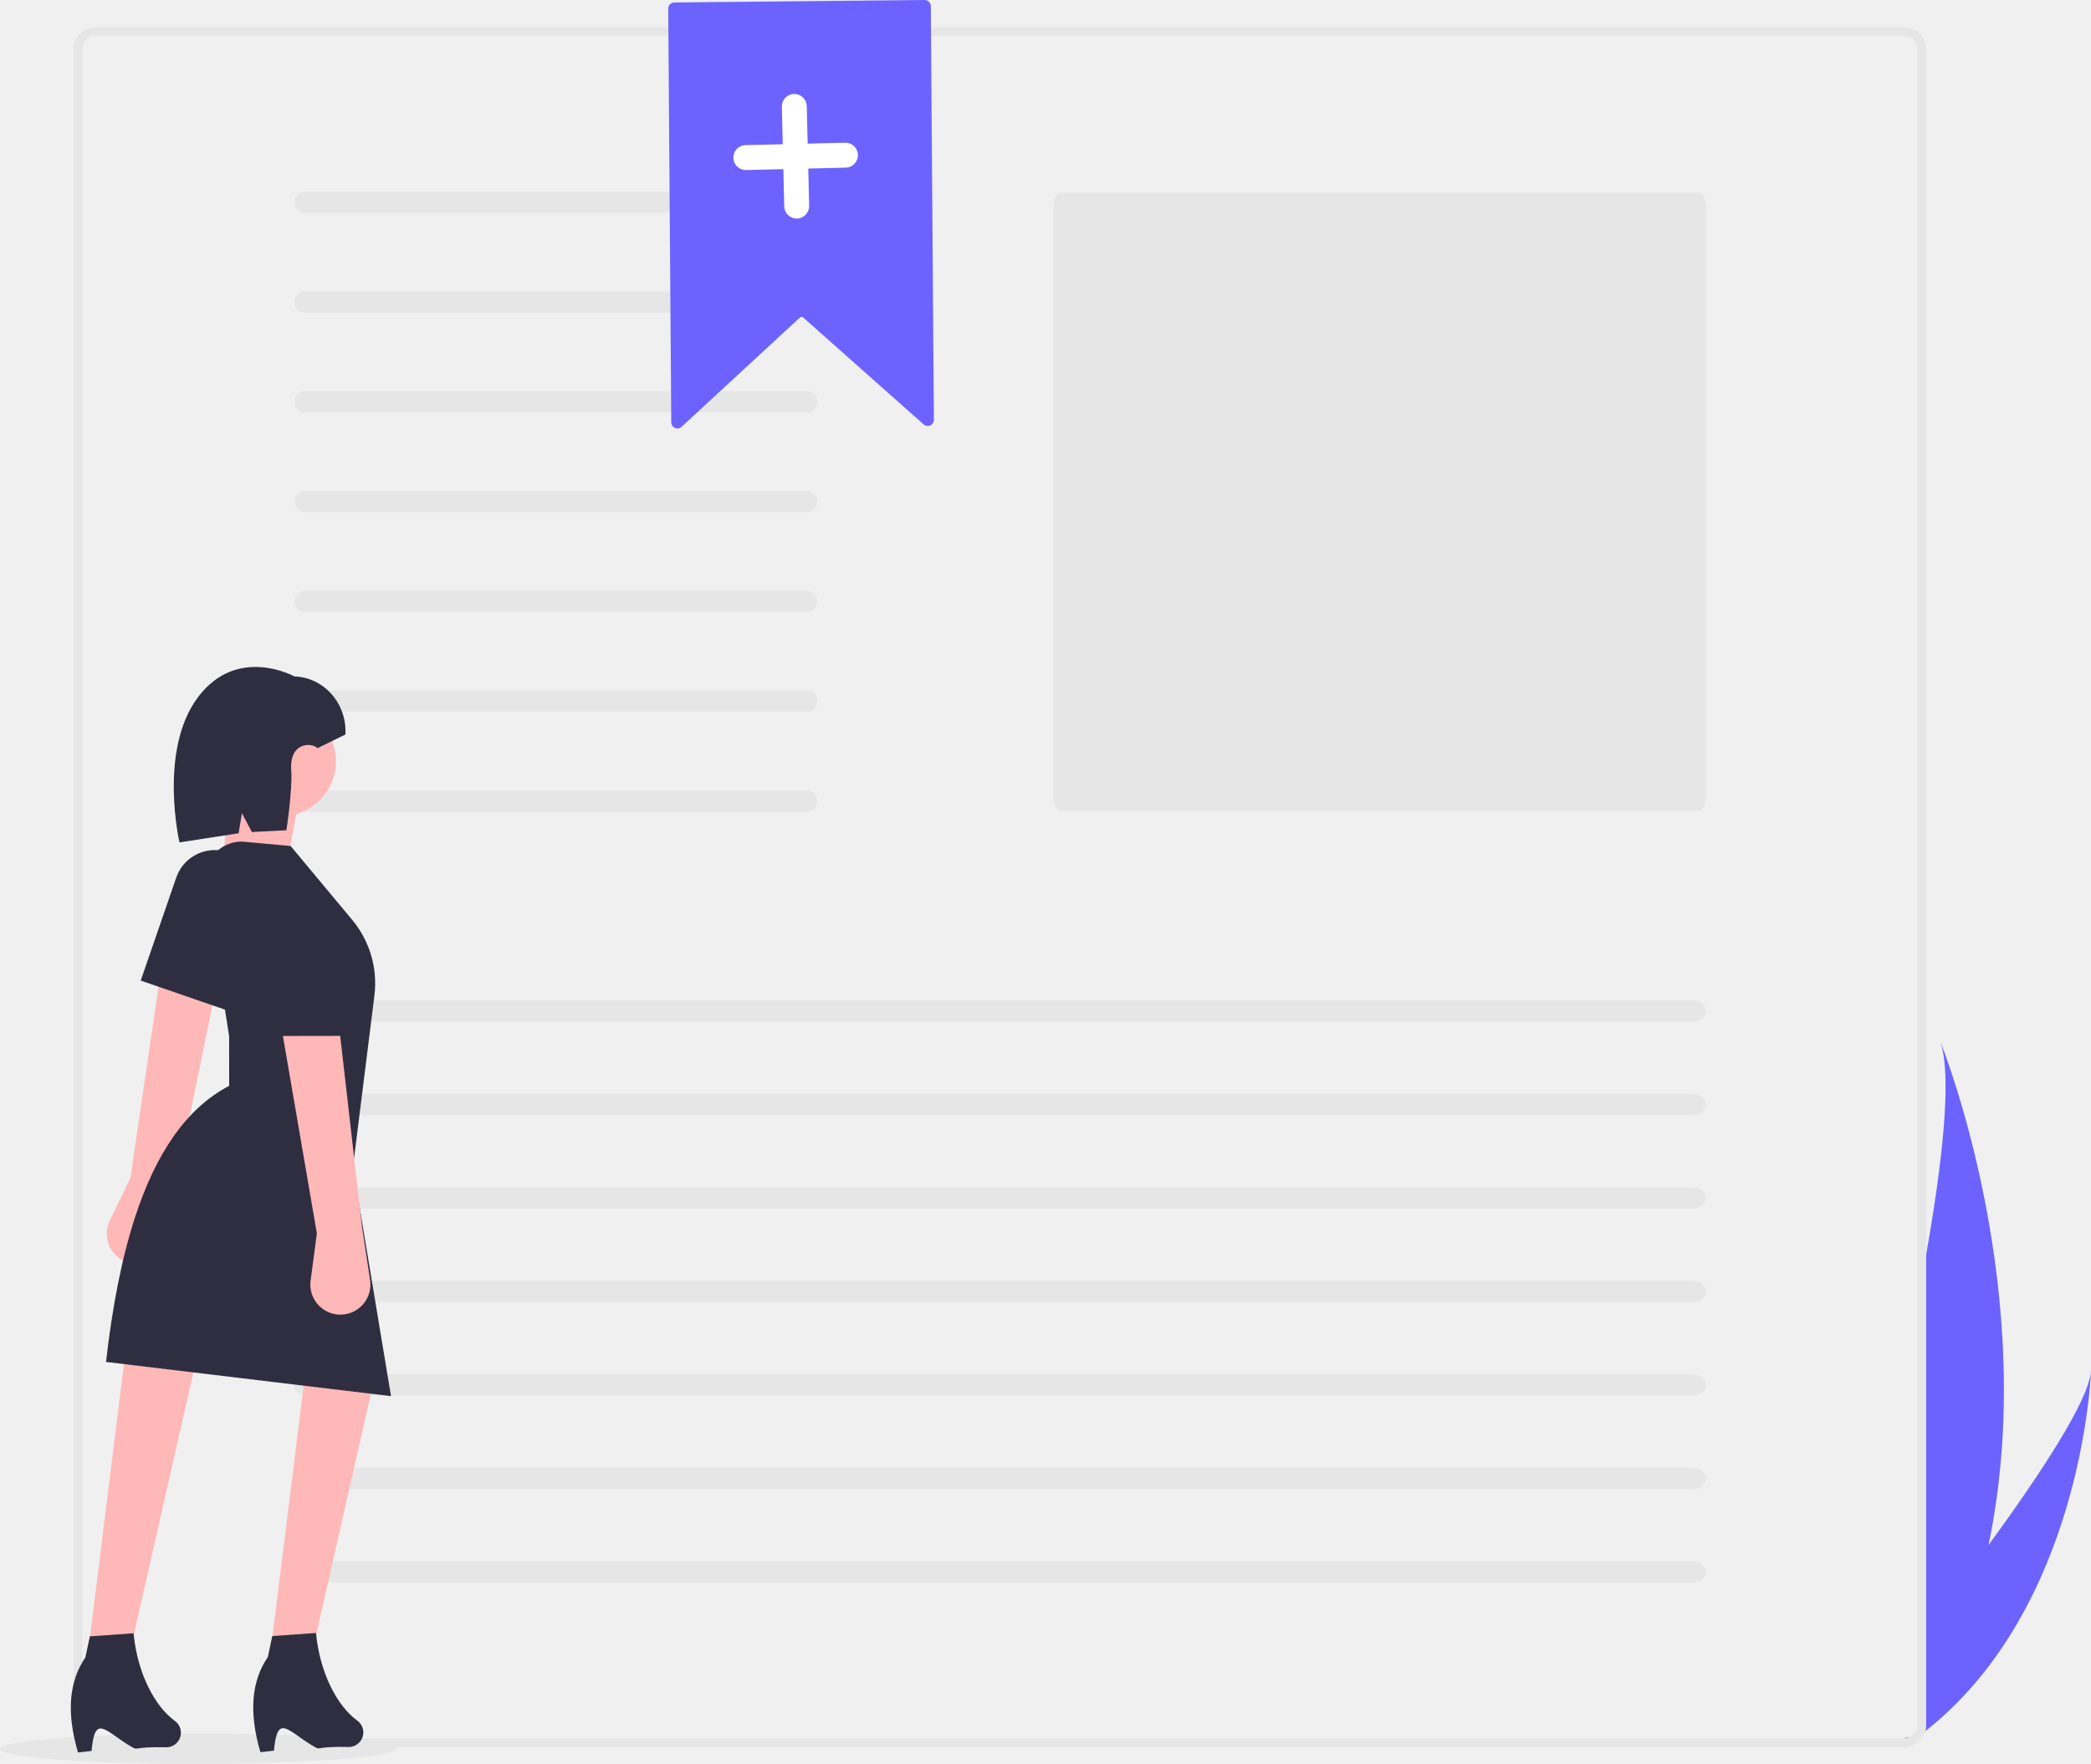
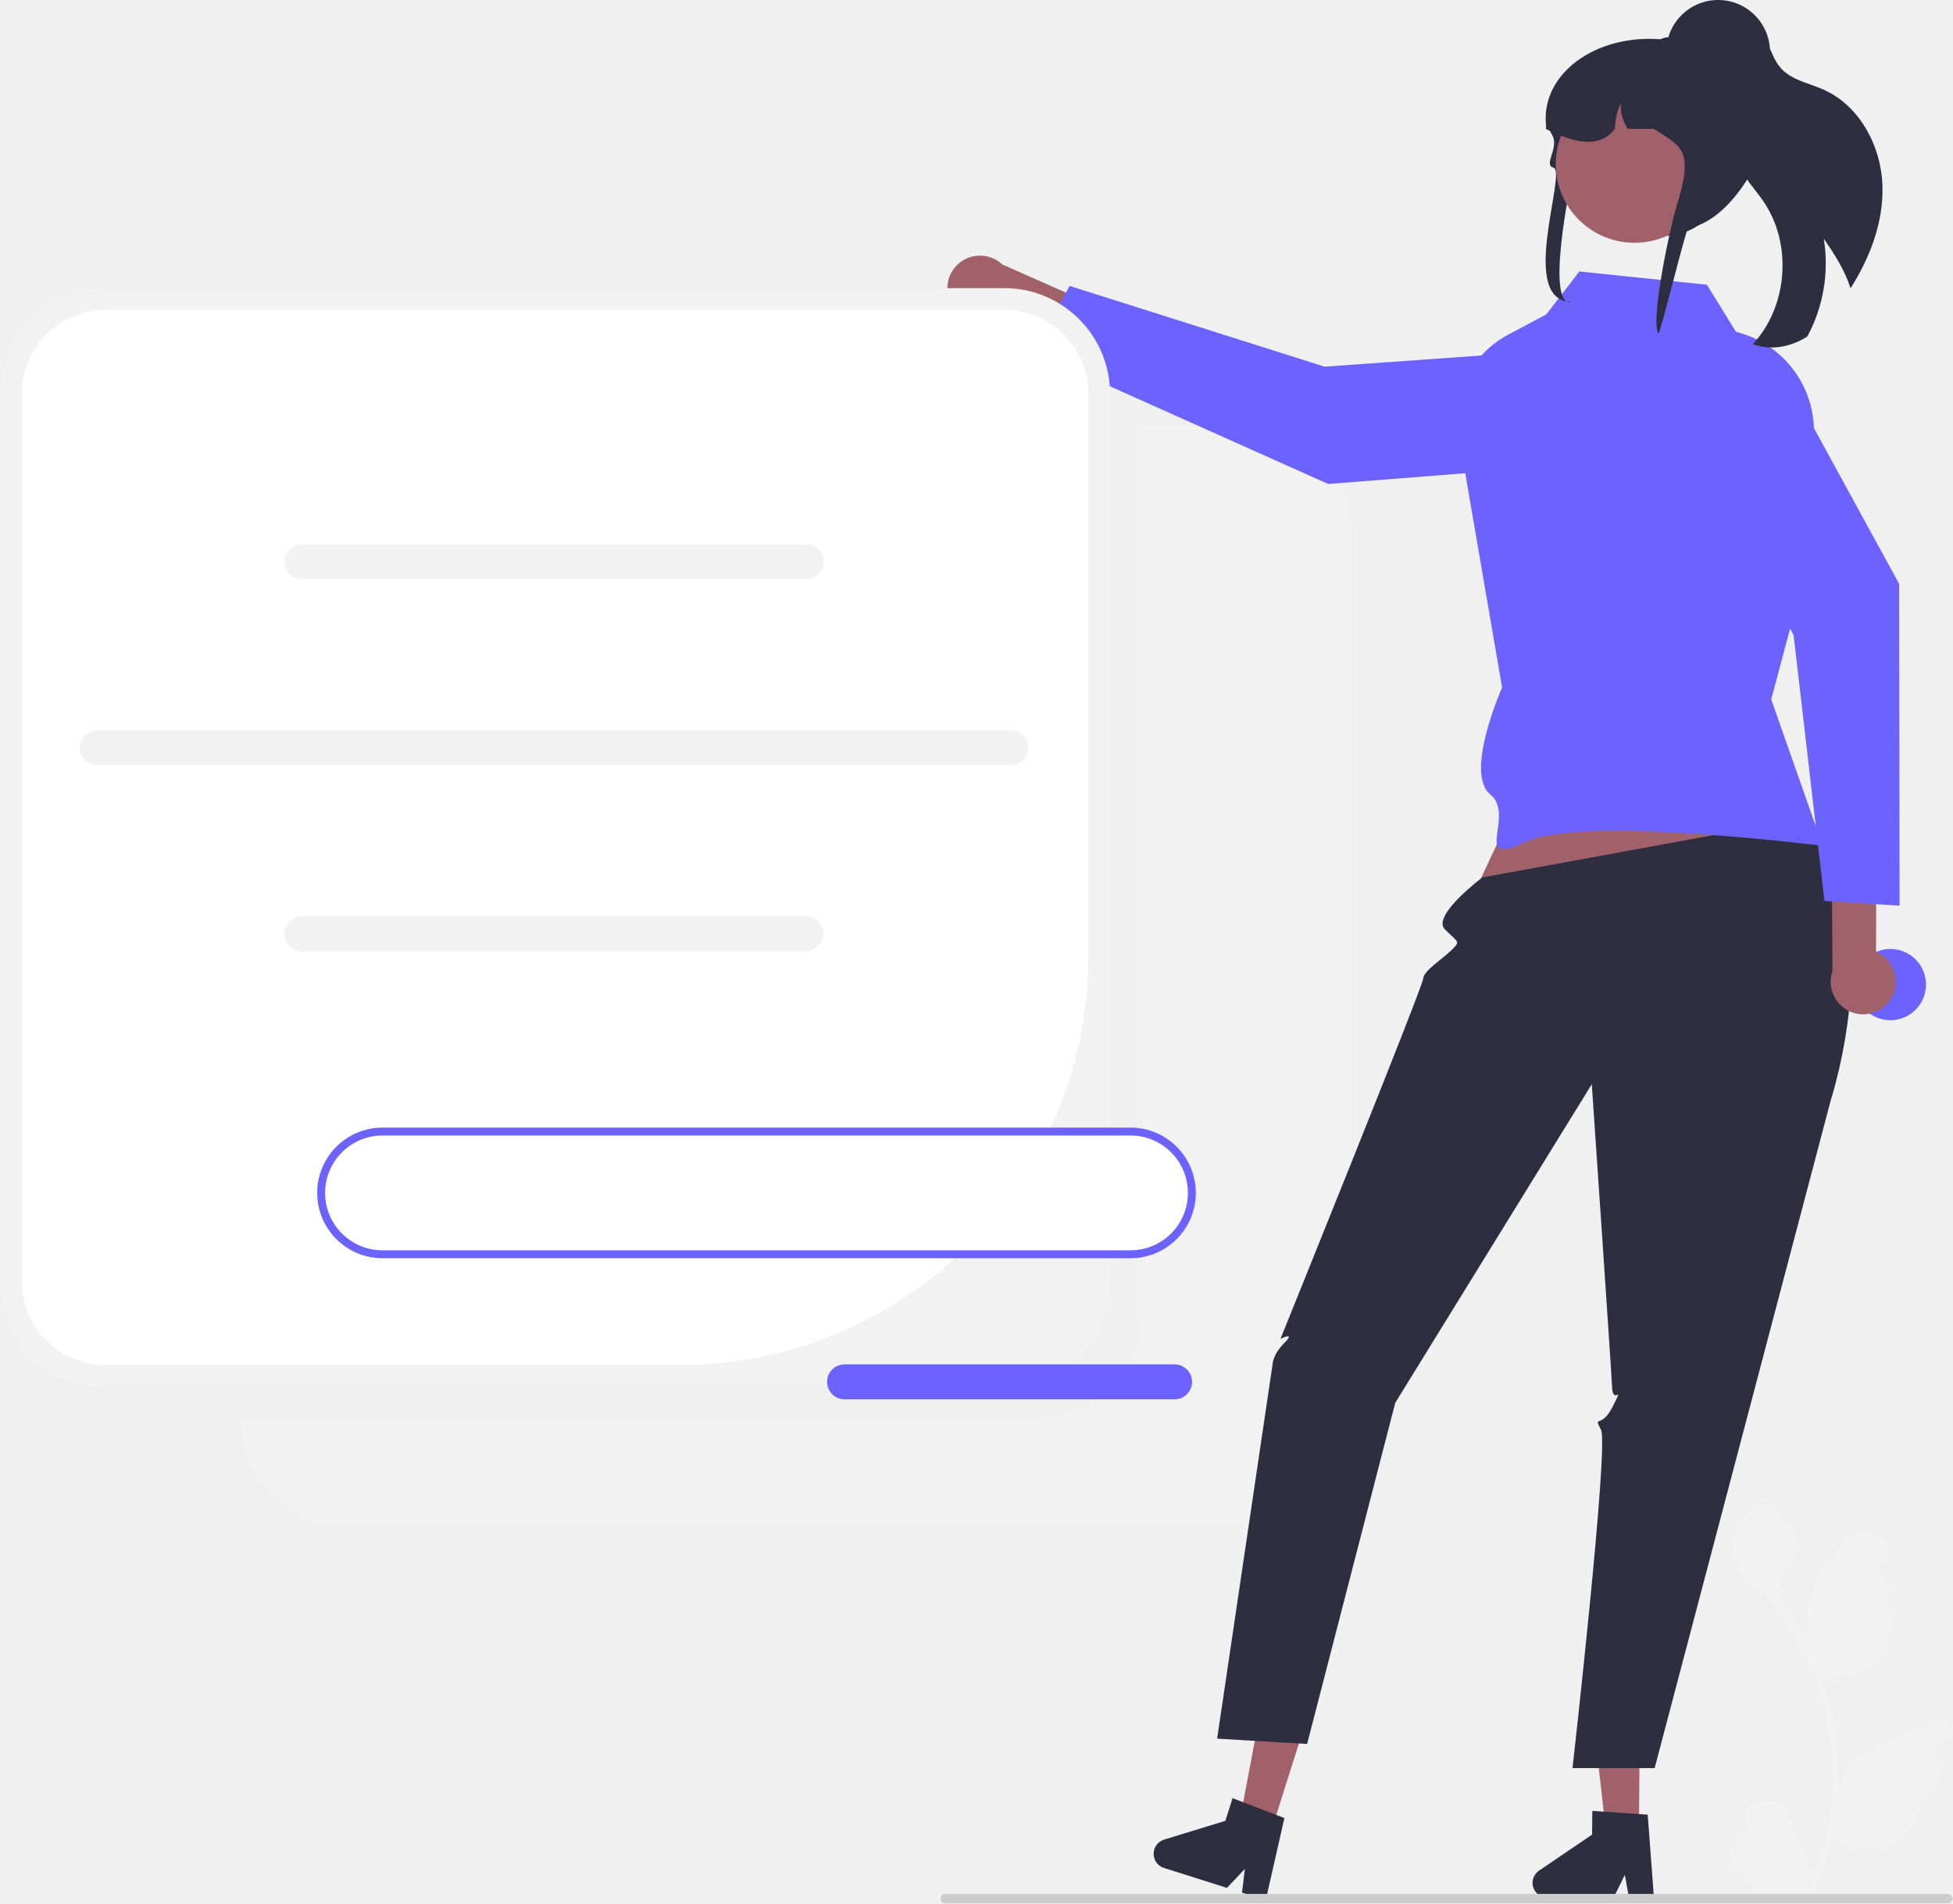
- <svg xmlns="http://www.w3.org/2000/svg" id="e22abf0b-c612-4aa4-ad53-907679e19640" data-name="Layer 1" width="737.913" height="622.439" viewBox="0 0 737.913 622.439">
-   <path d="M968.956,622.708c-.155,3.822-4.019,82.723-57.024,125.835q-3.325,2.704-6.909,5.21l-1.802-1.761h1.046a4.662,4.662,0,0,0,4.661-4.661v-155.523c1.108-5.967,2.155-11.829,3.108-17.537,5.169-31.024,7.562-57.231,3.688-68.118,1.678,4.206,35.364,90.223,17.071,177.866C950.912,659.212,968.107,633.17,968.956,622.708Z" transform="translate(-231.0435 -138.7803)" fill="#6c63ff" />
-   <path d="M903.015,148.341H264.789a7.778,7.778,0,0,0-7.769,7.769V747.582a7.772,7.772,0,0,0,7.769,7.769H903.015a7.751,7.751,0,0,0,7.665-6.557,6.683,6.683,0,0,0,.104-1.212V156.11A7.778,7.778,0,0,0,903.015,148.341Zm4.661,599.241a4.662,4.662,0,0,1-4.661,4.661H264.789a4.662,4.662,0,0,1-4.661-4.661V156.11a4.668,4.668,0,0,1,4.661-4.661H903.015a4.668,4.668,0,0,1,4.661,4.661Z" transform="translate(-231.0435 -138.7803)" fill="#e6e6e6" />
-   <path d="M605.122,206.8c-1.3,0-2.358,2.257-2.358,5.031V419.79c0,2.774,1.058,5.031,2.358,5.031H830.686c1.3,0,2.358-2.257,2.358-5.031V211.831c0-2.774-1.058-5.031-2.358-5.031Z" transform="translate(-231.0435 -138.7803)" fill="#e6e6e6" />
-   <path id="ed9c03b2-1449-4b71-9e3b-3c62ff7f07bc" data-name="Path 40" d="M338.673,206.399a3.755,3.755,0,0,0,0,7.509H515.678a3.755,3.755,0,1,0,.123-7.509q-.062-.001-.123,0Z" transform="translate(-231.0435 -138.7803)" fill="#e6e6e6" />
-   <path id="ac2fe172-b9d2-4839-b8ea-2891040e5ba3" data-name="Path 40" d="M338.673,241.618a3.755,3.755,0,0,0,0,7.509H515.678a3.755,3.755,0,1,0,.123-7.509q-.062-.001-.123,0Z" transform="translate(-231.0435 -138.7803)" fill="#e6e6e6" />
-   <path id="a98745e5-eae5-4ee7-991c-f32673123033" data-name="Path 40" d="M338.673,276.837a3.755,3.755,0,0,0,0,7.509H515.678a3.755,3.755,0,1,0,.123-7.509q-.062-.001-.123,0Z" transform="translate(-231.0435 -138.7803)" fill="#e6e6e6" />
-   <path id="bf8b9df3-8875-4369-b4ec-4c359de04021" data-name="Path 40" d="M338.673,312.056a3.755,3.755,0,0,0,0,7.509H515.678a3.755,3.755,0,0,0,.123-7.509q-.062-.001-.123,0Z" transform="translate(-231.0435 -138.7803)" fill="#e6e6e6" />
-   <path id="b5eb4171-b419-4870-b9cb-48e35e493bb4" data-name="Path 40" d="M338.673,347.275a3.755,3.755,0,0,0,0,7.509H515.678a3.755,3.755,0,0,0,.123-7.509q-.062-.001-.123,0Z" transform="translate(-231.0435 -138.7803)" fill="#e6e6e6" />
-   <path id="b4317b62-1760-4cf8-b114-3696958a8a67" data-name="Path 40" d="M338.673,382.494a3.755,3.755,0,0,0,0,7.509H515.678a3.755,3.755,0,1,0,.123-7.509q-.062-.001-.123,0Z" transform="translate(-231.0435 -138.7803)" fill="#e6e6e6" />
-   <path id="ad76e78f-41a7-44a0-87c5-7c68f3e63063" data-name="Path 40" d="M338.673,417.713a3.755,3.755,0,0,0,0,7.509H515.678a3.755,3.755,0,1,0,.123-7.509q-.062-.001-.123,0Z" transform="translate(-231.0435 -138.7803)" fill="#e6e6e6" />
-   <path id="a20c62a3-d58f-423a-bfc7-4f2831a53e7a" data-name="Path 40" d="M339.309,491.784c-2.554.034-4.591,1.743-4.549,3.816.041,2.026,2.054,3.66,4.549,3.693H828.343c2.554.034,4.659-1.619,4.701-3.693s-1.995-3.782-4.549-3.816q-.076-.001-.152,0Z" transform="translate(-231.0435 -138.7803)" fill="#e6e6e6" />
-   <path id="b339e3e9-0bf0-431c-bdc4-4a1671822a7b" data-name="Path 40" d="M339.309,524.784c-2.554.034-4.591,1.743-4.549,3.816.041,2.026,2.054,3.66,4.549,3.693H828.343c2.554.034,4.659-1.619,4.701-3.693s-1.995-3.782-4.549-3.816q-.076-.001-.152,0Z" transform="translate(-231.0435 -138.7803)" fill="#e6e6e6" />
-   <path id="bab9b888-deda-4f86-84ee-5631e8d8031a" data-name="Path 40" d="M339.309,557.784c-2.554.034-4.591,1.743-4.549,3.816.041,2.026,2.054,3.66,4.549,3.693H828.343c2.554.034,4.659-1.619,4.701-3.693s-1.995-3.782-4.549-3.816q-.076-.001-.152,0Z" transform="translate(-231.0435 -138.7803)" fill="#e6e6e6" />
-   <path id="ba4803b1-6f87-4394-9362-31b3dc635e82" data-name="Path 40" d="M339.309,590.784c-2.554.034-4.591,1.743-4.549,3.816.041,2.026,2.054,3.66,4.549,3.693H828.343c2.554.034,4.659-1.619,4.701-3.693s-1.995-3.782-4.549-3.816q-.076-.001-.152,0Z" transform="translate(-231.0435 -138.7803)" fill="#e6e6e6" />
-   <path id="b9a1750e-efcd-4183-b5b9-e97a203cae9b" data-name="Path 40" d="M339.309,623.784c-2.554.034-4.591,1.743-4.549,3.816.041,2.026,2.054,3.66,4.549,3.693H828.343c2.554.034,4.659-1.619,4.701-3.693s-1.995-3.782-4.549-3.816q-.076-.001-.152,0Z" transform="translate(-231.0435 -138.7803)" fill="#e6e6e6" />
-   <path id="a27b2d6d-7ecd-44cf-acba-3e7ac71f51d4" data-name="Path 40" d="M339.309,656.784c-2.554.034-4.591,1.743-4.549,3.816.041,2.026,2.054,3.66,4.549,3.693H828.343c2.554.034,4.659-1.619,4.701-3.693s-1.995-3.782-4.549-3.816q-.076-.001-.152,0Z" transform="translate(-231.0435 -138.7803)" fill="#e6e6e6" />
-   <path id="befd801f-fd34-4cb7-a0c2-8d98396e21e0" data-name="Path 40" d="M339.309,689.784c-2.554.034-4.591,1.743-4.549,3.816.041,2.026,2.054,3.66,4.549,3.693H828.343c2.554.034,4.659-1.619,4.701-3.693s-1.995-3.782-4.549-3.816q-.076-.001-.152,0Z" transform="translate(-231.0435 -138.7803)" fill="#e6e6e6" />
-   <ellipse cx="301.043" cy="755.879" rx="70" ry="5.339" transform="translate(-232.2563 -138.2962) rotate(-0.09196)" fill="#e6e6e6" />
-   <path d="M292.899,557.387l-3.111,18.57a10.604,10.604,0,0,1-14.604,8.009h0a10.604,10.604,0,0,1-5.41-14.36l7.288-15.138,10.608-72.086L307.224,487.631Z" transform="translate(-231.0435 -138.7803)" fill="#ffb8b8" />
-   <polygon points="46.613 579.563 31.188 582.248 44.238 477.363 69.331 479.5 46.613 579.563" fill="#ffb8b8" />
-   <polygon points="110.992 579.46 95.567 582.145 108.617 477.26 133.71 479.396 110.992 579.46" fill="#ffb8b8" />
-   <circle cx="99.192" cy="268.646" r="19.357" fill="#ffb8b8" />
-   <polygon points="100.977 306.53 78.627 304.438 81.764 269.849 107.835 269.807 100.977 306.53" fill="#ffb8b8" />
-   <path d="M369.031,631.471,268.453,619.396c2.185-19.101,5.457-36.376,10.255-51.089,7.173-21.995,17.757-38.264,33.217-46.348l-.028-17.558L303.501,450.814a13.037,13.037,0,0,1,12.859-15.055l17.244,1.569,21.731,26.066a34.953,34.953,0,0,1,7.836,26.722l-7.571,60.505Z" transform="translate(-231.0435 -138.7803)" fill="#2f2e41" />
-   <path d="M311.889,495.576l-31.185-10.756,12.532-36.334a14.431,14.431,0,0,1,11.75-9.601h0a14.431,14.431,0,0,1,15.952,17.558Z" transform="translate(-231.0435 -138.7803)" fill="#2f2e41" />
-   <path d="M289.981,755.384c-12.797-.327-9.765,1.454-12.797-.327-8.97-5.271-12.655-11.765-13.831,1.618l-4.788.54c-4.227-14.353-3.037-25.327,2.606-33.524l1.584-7.451,15.428-1.089c1.366,14.399,7.634,25.87,14.496,30.869a5.328,5.328,0,0,1,1.781,2.182h0A5.15,5.15,0,0,1,289.981,755.384Z" transform="translate(-231.0435 -138.7803)" fill="#2f2e41" />
-   <path d="M354.36,755.28c-12.797-.327-9.765,1.454-12.797-.327-8.97-5.271-12.655-11.765-13.831,1.618l-4.788.54c-4.227-14.353-3.037-25.327,2.606-33.524l1.584-7.451L342.563,715.047c1.366,14.399,7.634,25.87,14.496,30.869a5.328,5.328,0,0,1,1.781,2.182h0A5.15,5.15,0,0,1,354.36,755.28Z" transform="translate(-231.0435 -138.7803)" fill="#2f2e41" />
-   <path d="M343.099,402.807l9.862-4.841-.002-1.197c-.017-10.428-7.996-18.963-18.029-19.283h0s-20.228-11.235-34.132,7.486-6.415,51.088-6.415,51.088l20.858-3.226,1.188-7.064,3.494,6.629,12.191-.623s2.189-14.29,1.708-21.114C333.11,400.554,341.013,400.731,343.099,402.807Z" transform="translate(-231.0435 -138.7803)" fill="#2f2e41" />
-   <path d="M358.827,571.897l2.823,18.616a10.604,10.604,0,0,1-11.386,12.156h0a10.604,10.604,0,0,1-9.61-11.964l2.215-16.654-12.353-71.808,20.216-1.097Z" transform="translate(-231.0435 -138.7803)" fill="#ffb8b8" />
-   <path d="M354.994,504.332l-32.988.053-.062-38.434a14.431,14.431,0,0,1,7.957-12.92h0A14.431,14.431,0,0,1,350.725,464.394Z" transform="translate(-231.0435 -138.7803)" fill="#2f2e41" />
-   <path d="M470.136,289.976a2.19,2.19,0,0,1-.89-.182,2.144,2.144,0,0,1-1.31-1.971l-1.078-145.982a2.172,2.172,0,0,1,2.148-2.191l88.334-.869a2.172,2.172,0,0,1,2.191,2.148l1.078,145.982a2.17,2.17,0,0,1-3.61,1.645h0l-42.601-37.809a.719.719,0,0,0-.971.01l-41.85,38.64A2.147,2.147,0,0,1,470.136,289.976Z" transform="translate(-231.0435 -138.7803)" fill="#6c63ff" />
-   <path d="M529.254,189.152l-13.187.316-.316-13.187a4.397,4.397,0,1,0-8.791.211l.316,13.187-13.187.316a4.397,4.397,0,0,0,.211,8.791l13.187-.316.316,13.187a4.397,4.397,0,0,0,8.791-.211l-.316-13.187,13.187-.316a4.397,4.397,0,1,0-.211-8.791Z" transform="translate(-231.0435 -138.7803)" fill="#fff" />
+ <svg xmlns="http://www.w3.org/2000/svg" data-name="Layer 1" width="493.461" height="480.848" viewBox="0 0 493.461 480.848">
+   <path d="M668.007,317.365H641.751V541.211a26.744,26.744,0,0,1-26.744,26.744H414.269v.256a26.744,26.744,0,0,0,26.744,26.744h226.993a26.744,26.744,0,0,0,26.744-26.744V344.109A26.744,26.744,0,0,0,668.007,317.365Z" transform="translate(-353.2694 -209.5759)" fill="#f2f2f2" />
+   <path d="M792.472,673.091a2.269,2.269,0,0,0,1.645-3.933l-.155-.618q.031-.074.062-.148a6.094,6.094,0,0,1,11.241.042c1.839,4.428,4.179,8.864,4.756,13.546a18.029,18.029,0,0,1-.316,6.2,72.281,72.281,0,0,0,6.575-30.021,69.764,69.764,0,0,0-.433-7.783q-.358-3.178-.995-6.31a73.119,73.119,0,0,0-14.5-30.99,19.459,19.459,0,0,1-8.093-8.397,14.843,14.843,0,0,1-1.35-4.056c.394.052,1.486-5.949,1.188-6.317.549-.833,1.532-1.247,2.131-2.06,2.982-4.043,7.091-3.337,9.236,2.157,4.582,2.313,4.627,6.148,1.815,9.837-1.789,2.347-2.035,5.522-3.604,8.035.162.207.329.407.491.614a73.591,73.591,0,0,1,7.681,12.169,30.593,30.593,0,0,1,1.826-14.21c1.748-4.217,5.025-7.769,7.91-11.415a6.279,6.279,0,0,1,11.184,3.083q.009.081.017.161-.643.363-1.259.77a3.078,3.078,0,0,0,1.241,5.602l.063.01a30.627,30.627,0,0,1-.807,4.579c3.702,14.316-4.29,19.53-15.701,19.764-.252.129-.497.258-.749.381a75.114,75.114,0,0,1,4.043,19.028,71.243,71.243,0,0,1-.052,11.503l.019-.136a18.826,18.826,0,0,1,6.427-10.87c4.946-4.063,11.933-5.559,17.268-8.824a3.533,3.533,0,0,1,5.411,3.437l-.022.143a20.677,20.677,0,0,0-2.319,1.117q-.643.363-1.259.77a3.078,3.078,0,0,0,1.241,5.602l.063.01c.045.006.084.013.129.019a30.654,30.654,0,0,1-5.639,8.829c-2.315,12.497-12.256,13.683-22.89,10.044h-.006a75.093,75.093,0,0,1-5.044,14.726H792.923c-.065-.2-.123-.407-.181-.607a20.474,20.474,0,0,0,4.986-.297c-1.337-1.641-2.674-3.294-4.011-4.935a1.121,1.121,0,0,1-.084-.097c-.678-.84-1.363-1.673-2.041-2.512l-0-.001a29.99,29.99,0,0,1,.879-7.64Z" transform="translate(-353.2694 -209.5759)" fill="#f2f2f2" />
+   <path d="M593.994,286.915a8.246,8.246,0,0,0,12.466,1.526l37.465,16.903,7.223-9.213-44.644-19.75a8.235,8.235,0,0,0-12.509,10.535Z" transform="translate(-353.2694 -209.5759)" fill="#a0616a" />
+   <path d="M754.778,297.455l3.716,21.056a7.155,7.155,0,0,1-6.485,8.376l-63.139,4.965L614.653,298.637l8.864-16.827L687.944,302.212Z" transform="translate(-353.2694 -209.5759)" fill="#6c63ff" />
+   <rect y="72.789" width="280.481" height="277.59" rx="26.744" fill="#f2f2f2" />
+   <path d="M380.014,287.865a21.244,21.244,0,0,0-21.244,21.244V533.211a21.244,21.244,0,0,0,21.244,21.244H524.886A103.364,103.364,0,0,0,628.25,451.091V309.109a21.244,21.244,0,0,0-21.244-21.244Z" transform="translate(-353.2694 -209.5759)" fill="#fff" />
+   <path d="M556.965,355.876H429.559a4.408,4.408,0,1,1,0-8.816H556.965a4.408,4.408,0,0,1,0,8.816Z" transform="translate(-353.2694 -209.5759)" fill="#f2f2f2" />
+   <path d="M556.965,449.876H429.559a4.408,4.408,0,1,1,0-8.816H556.965a4.408,4.408,0,0,1,0,8.816Z" transform="translate(-353.2694 -209.5759)" fill="#f2f2f2" />
+   <path d="M608.702,402.907H377.822a4.408,4.408,0,1,1,0-8.816H608.702a4.408,4.408,0,0,1,0,8.816Z" transform="translate(-353.2694 -209.5759)" fill="#f2f2f2" />
+   <polygon points="393.531 180.687 370.531 229.687 459.008 220.726 440.539 173.687 393.531 180.687" fill="#a0616a" />
+   <polygon points="414.101 462.32 405.712 462.249 401.999 429.138 414.379 429.243 414.101 462.32" fill="#a0616a" />
+   <path d="M740.5,685.235a3.755,3.755,0,0,0,3.718,3.783l16.679.139,2.92-5.918,1.072,5.949,6.293.057-1.589-21.217-2.189-.146-8.931-.616-2.881-.193-.051,6.003-13.398,9.087A3.749,3.749,0,0,0,740.5,685.235Z" transform="translate(-353.2694 -209.5759)" fill="#2f2e41" />
+   <polygon points="321.266 462.358 313.268 459.825 319.447 427.085 331.251 430.822 321.266 462.358" fill="#a0616a" />
+   <path d="M644.932,676.789a3.755,3.755,0,0,0,2.443,4.709l15.902,5.033,4.53-4.799-.723,6.001,5.999,1.904L677.797,668.89l-2.05-.783-8.356-3.212-2.697-1.031-1.812,5.723-15.477,4.75A3.749,3.749,0,0,0,644.932,676.789Z" transform="translate(-353.2694 -209.5759)" fill="#2f2e41" />
+   <path d="M808.248,416.522,727.801,431.263s-12.903,9.652-9.452,13.109,3.987,2.921,1.719,5.189-7.171,5.299-7.219,7.283-36.048,90.984-36.048,90.984,4-2,1,1-3,5.479-3,5.479l-14,94.521,22.737,1.339,22.263-86.173,49.659-80.504s4.927,71.789,5.134,76.564,3.207-1.225.207,4.775-5,2-3,6-7.205,85.435-7.205,85.435h20.753L815.859,487.472S831.695,439.216,808.248,416.522Z" transform="translate(-353.2694 -209.5759)" fill="#2f2e41" />
+   <path d="M784.549,281.51l-32.225-3.348-8.349,10.839-9.726,5.18a24.275,24.275,0,0,0-12.815,22.962l11.366,66.119s-9.601,21.619-3,27-5.104,18.707,9,12,75,1,75,1l-13-37,9.711-36.358,1.069-30.485a25.826,25.826,0,0,0-18.339-25.627l-1.358-.41Z" transform="translate(-353.2694 -209.5759)" fill="#6c63ff" />
+   <path d="M828.913,256.806c.211,9.083-3.183,17.878-8.06,25.603-1.449-4.51-4.054-8.614-6.77-12.527a38.995,38.995,0,0,1-4.15,24.696,5.224,5.224,0,0,1-.444.285c-3.975,2.391-9.014,3.359-13.314,1.633,8.884-9.577,10.015-25.444,2.566-36.186-2.109-3.048-4.836-5.744-6.142-9.212-2.062-5.535-.08-11.628,1.171-17.398,1.169-5.37,1.374-11.761-2.229-15.697a3.786,3.786,0,0,1,3.47-1.598c2.221.314,3.838,2.245,4.868,4.233,1.03,1.989,1.709,4.193,3.144,5.91,2.658,3.215,7.184,3.975,10.999,5.669C823.26,236.332,828.692,246.699,828.913,256.806Z" transform="translate(-353.2694 -209.5759)" fill="#2f2e41" />
+   <path d="M590.92,689.234a1.186,1.186,0,0,0,1.19,1.19h253.29a1.19,1.19,0,0,0,0-2.38h-253.29A1.187,1.187,0,0,0,590.92,689.234Z" transform="translate(-353.2694 -209.5759)" fill="#ccc" />
+   <circle cx="477.638" cy="248.748" r="9" fill="#6c63ff" />
+   <path d="M751.156,251.613c.528-1.848-3.111,9.446-1.355,9.65,7.997.917,18.974,5.693,24.543,7.921.251-.029.502-.058.745-.095.598-.066,1.18-.16,1.756-.269C789.814,266.366,794.801,246.445,794.801,246.263c0-.896-2.149-25.493-5.535-25.857a24.957,24.957,0,0,0-2.678-.146h-8.402a39.048,39.048,0,0,0-5.274-.765H772.896c-16.915-1.289-30.253,9.021-29.006,21.567.007.015.022.029.029.044.362.539.679,1.048.959,1.536.273.459.502.896.701,1.311,1.542,3.204-2.421,7.235.207,7.987,3.495,1.001-9.192,33.894,4.642,33.894C743.698,287.747,749.699,256.71,751.156,251.613Z" transform="translate(-353.2694 -209.5759)" fill="#2f2e41" />
+   <circle cx="412.986" cy="41.443" r="19.894" fill="#a0616a" />
+   <path d="M743.89,242.147c.332.175.657.335.989.495.347.167.693.335,1.04.488,6.661,3.022,12.083,3.357,15.374-.983a18.392,18.392,0,0,1,1.512-6.626,10.65,10.65,0,0,0,1.756,6.626h6.624c6.824,4.529,10.328,5.002,5.592,19.87-1.321,4.143-6.571,28.251-4.505,31.826.598-.066,6.955-26.471,7.53-26.58,12.969-2.454,21.209-23.82,20.154-25.028a22.275,22.275,0,0,0-2.309-9.91,22.793,22.793,0,0,0-8.661-9.422,40.166,40.166,0,0,0-6.92-2.599c-.059-.015-.111-.029-.17-.044-.73-.197-1.475-.379-2.22-.532a40.842,40.842,0,0,0-4.662-.706c-.111-.007-.221-.015-.325-.015a3.513,3.513,0,0,0-1.778.488c-.007,0-.007.007-.015.007a3.347,3.347,0,0,0-.989.881,3.386,3.386,0,0,0-.723,2.104H763.808q-.409,0-.819.022a19.78,19.78,0,0,0-19.069,18.596C743.897,241.456,743.89,241.798,743.89,242.147Z" transform="translate(-353.2694 -209.5759)" fill="#2f2e41" />
+   <circle cx="434.117" cy="13.106" r="13.106" fill="#2f2e41" />
+   <path d="M831.009,462.035a8.246,8.246,0,0,0-3.717-11.996l.065-41.101-11.364-2.813.28,48.817a8.235,8.235,0,0,0,14.736,7.093Z" transform="translate(-353.2694 -209.5759)" fill="#a0616a" />
+   <path d="M774.733,311.053l17.684-12.018a7.155,7.155,0,0,1,10.298,2.483l30.404,55.559.116,81.31-18.982-1.19-7.792-67.129Z" transform="translate(-353.2694 -209.5759)" fill="#6c63ff" />
+   <path d="M638.915,495.453h-189a15.5,15.5,0,0,0,0,31h189a15.5,15.5,0,1,0,0-31Z" transform="translate(-353.2694 -209.5759)" fill="#fff" />
+   <path d="M638.915,527.453h-189a16.5,16.5,0,0,1,0-33h189a16.5,16.5,0,1,1,0,33Zm-189-31a14.5,14.5,0,0,0,0,29h189a14.5,14.5,0,1,0,0-29Z" transform="translate(-353.2694 -209.5759)" fill="#6c63ff" />
+   <path d="M650.06,563.096H566.653a4.408,4.408,0,1,1,0-8.816h83.406a4.408,4.408,0,0,1,0,8.816Z" transform="translate(-353.2694 -209.5759)" fill="#6c63ff" />
</svg>
